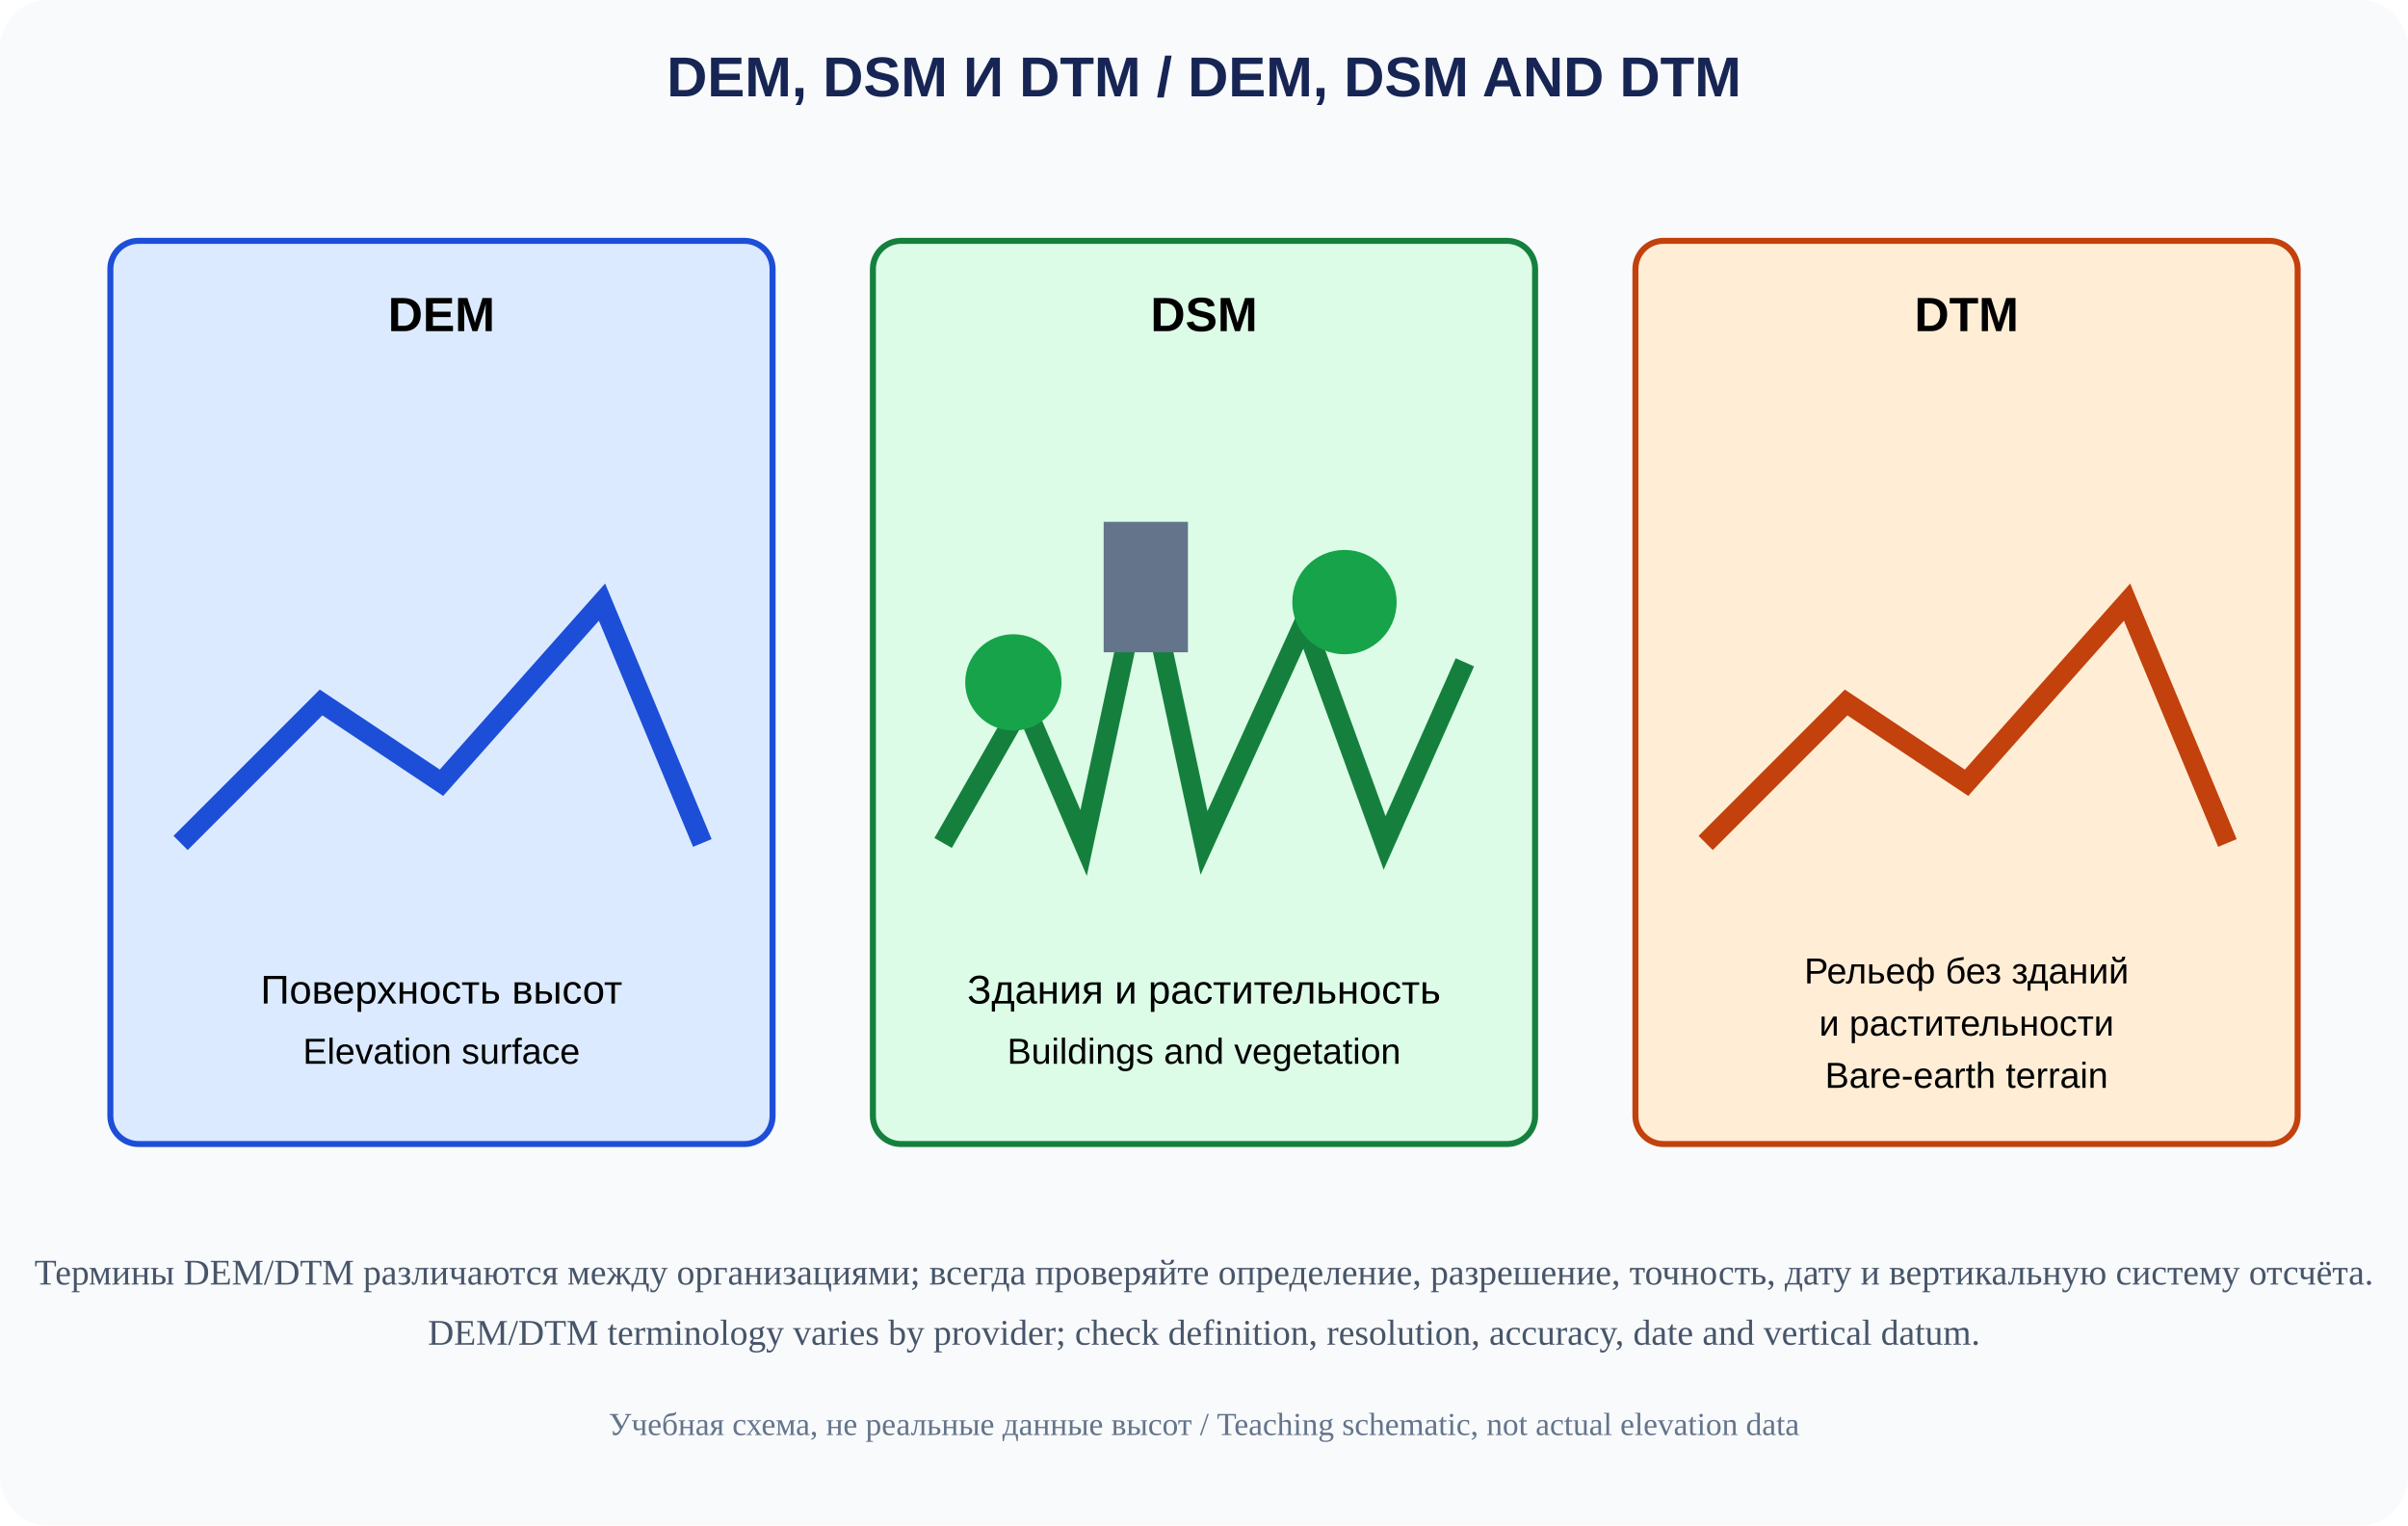
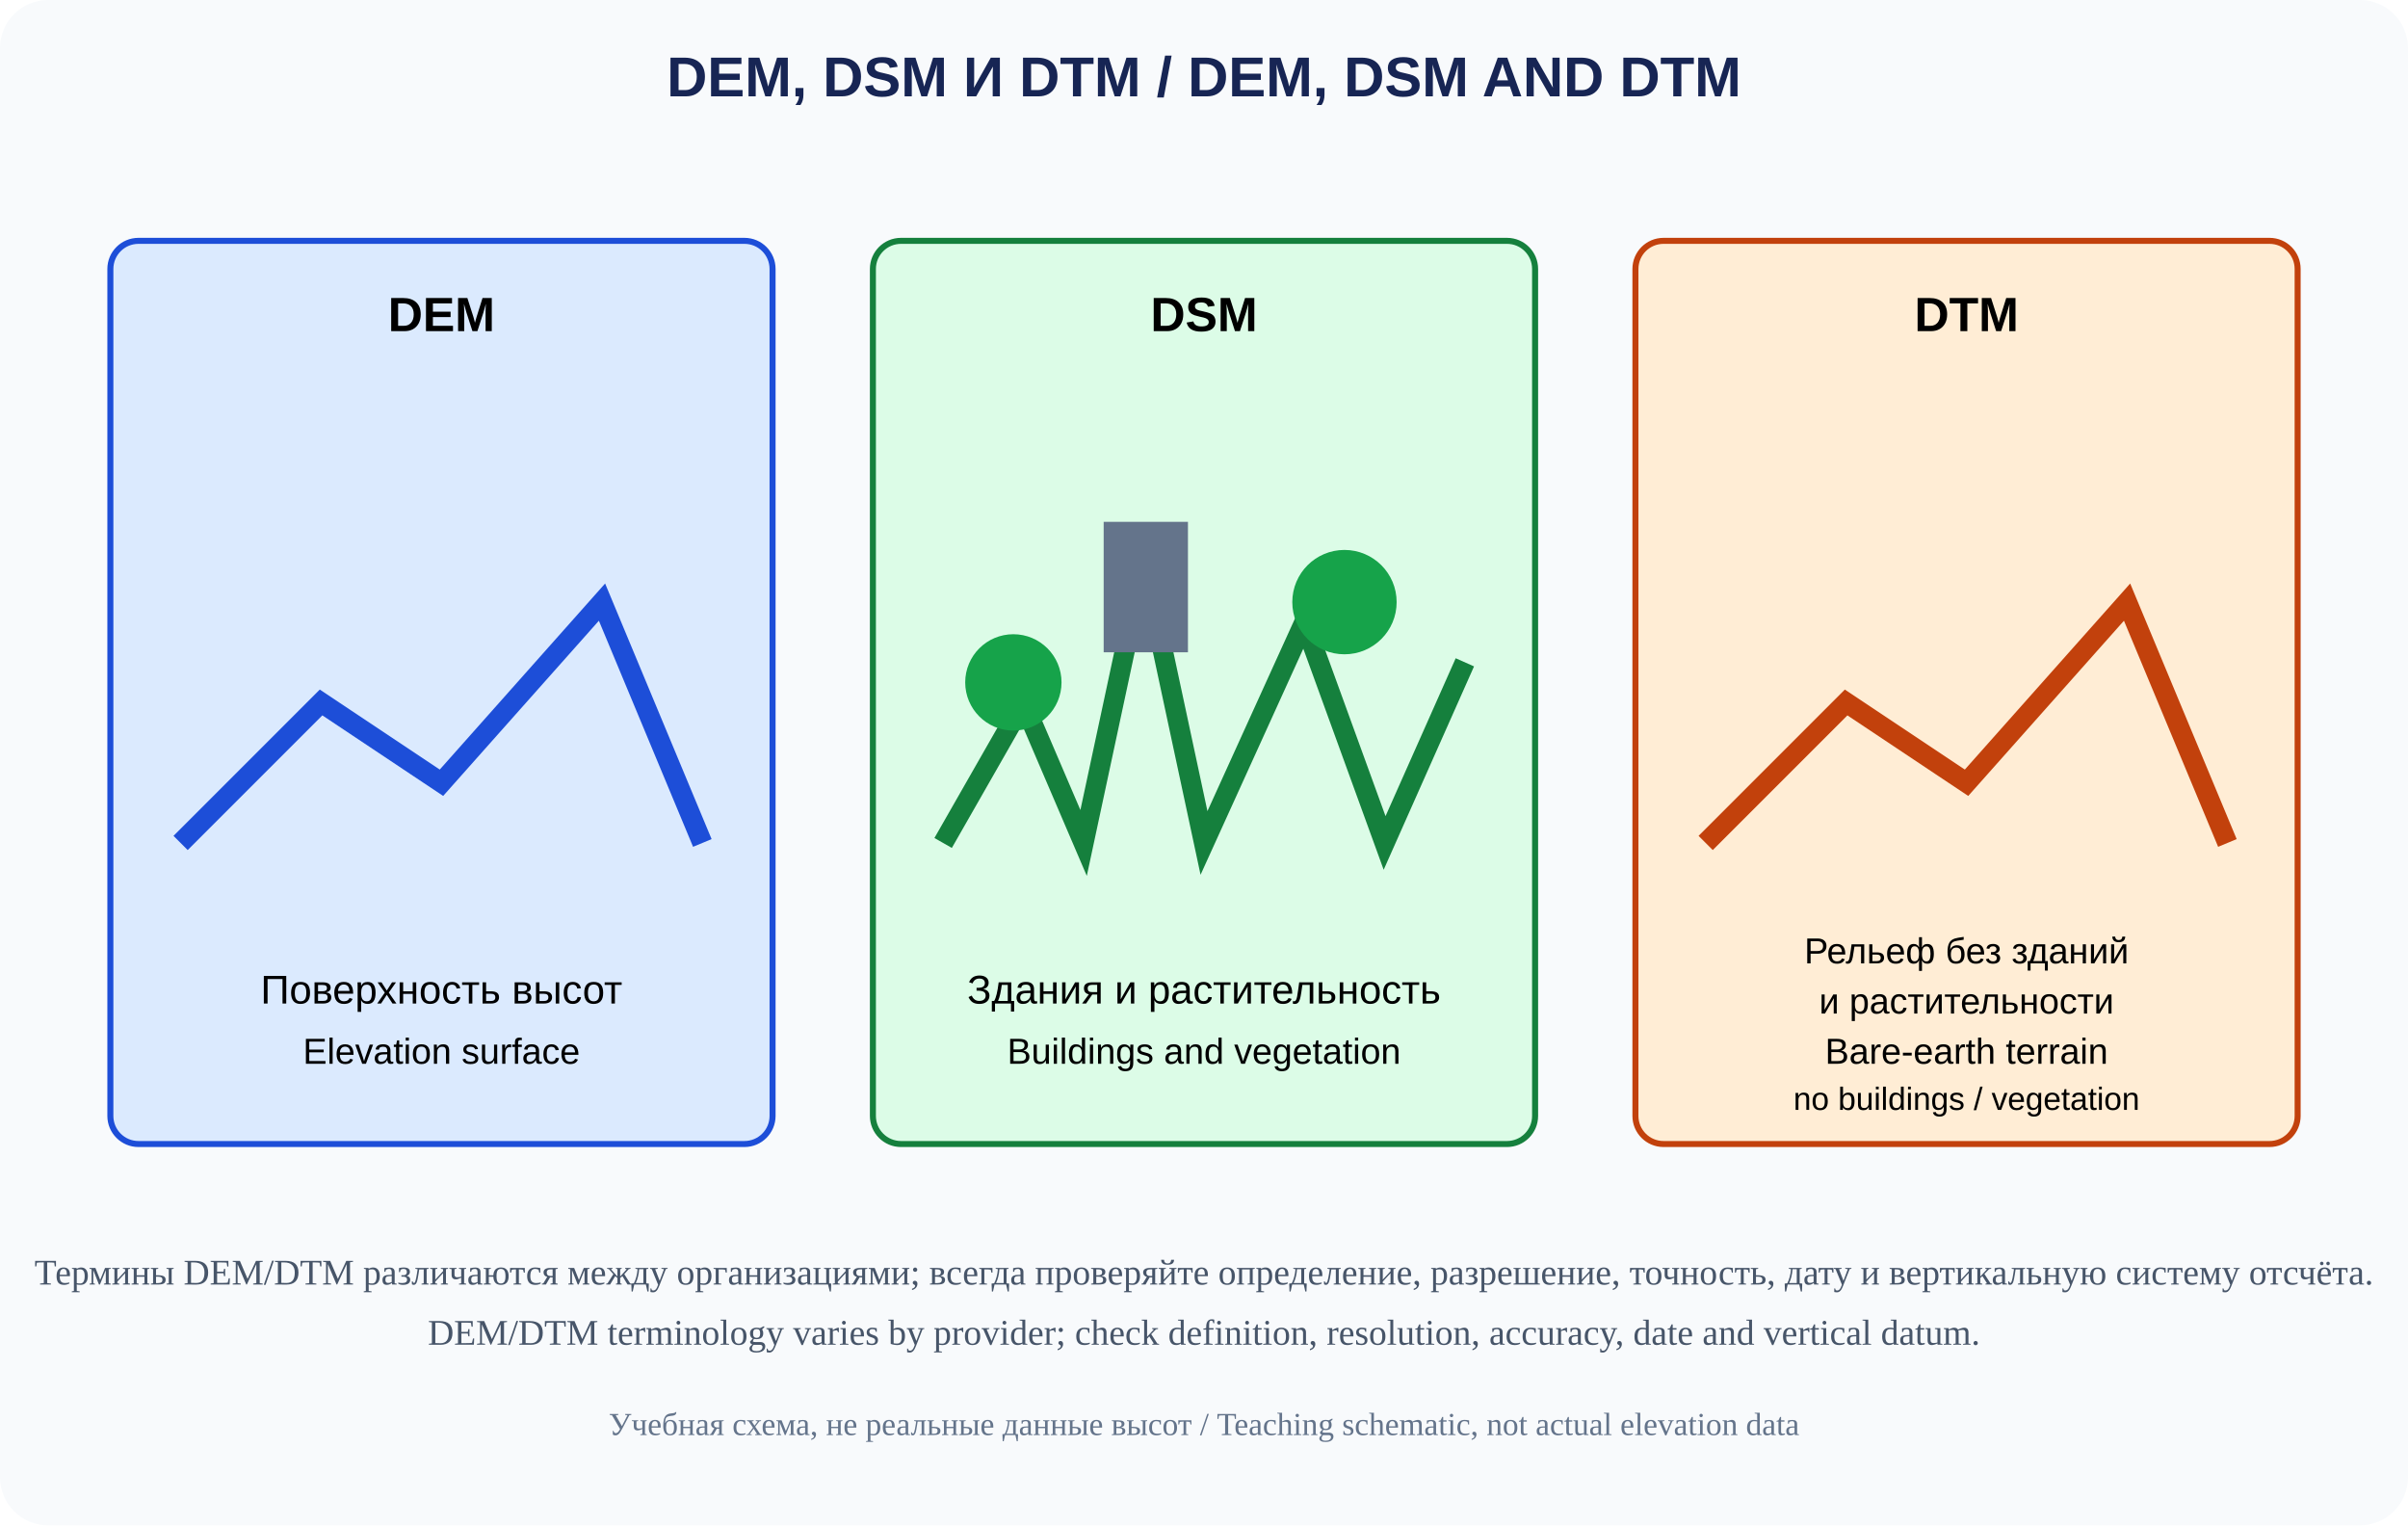
<svg xmlns="http://www.w3.org/2000/svg" viewBox="0 0 1200 760" role="img" aria-labelledby="title desc">
  <rect width="1200" height="760" rx="24" fill="#f8fafc" />
  <text x="600" y="48" text-anchor="middle" font-family="Arial,sans-serif" font-size="28" font-weight="700" fill="#172554">DEM, DSM И DTM / DEM, DSM AND DTM</text>
  <g font-family="Arial,sans-serif" text-anchor="middle">
    <g>
      <rect x="55" y="120" width="330" height="450" rx="14" fill="#dbeafe" stroke="#1d4ed8" stroke-width="3" />
      <text x="220" y="165" font-size="24" font-weight="700">DEM</text>
      <path d="M90 420 L160 350 L220 390 L300 300 L350 420" fill="none" stroke="#1d4ed8" stroke-width="10" />
      <text x="220" y="500" font-size="20">Поверхность высот</text>
      <text x="220" y="530" font-size="18">Elevation surface</text>
    </g>
    <g>
      <rect x="435" y="120" width="330" height="450" rx="14" fill="#dcfce7" stroke="#15803d" stroke-width="3" />
      <text x="600" y="165" font-size="24" font-weight="700">DSM</text>
      <path d="M470 420 L510 350 L540 420 L570 280 L600 420 L650 310 L690 420 L730 330" fill="none" stroke="#15803d" stroke-width="10" />
      <rect x="550" y="260" width="42" height="65" fill="#64748b" />
      <circle cx="505" cy="340" r="24" fill="#16a34a" />
      <circle cx="670" cy="300" r="26" fill="#16a34a" />
      <text x="600" y="500" font-size="20">Здания и растительность</text>
      <text x="600" y="530" font-size="18">Buildings and vegetation</text>
    </g>
    <g>
      <rect x="815" y="120" width="330" height="450" rx="14" fill="#ffedd5" stroke="#c2410c" stroke-width="3" />
      <text x="980" y="165" font-size="24" font-weight="700">DTM</text>
      <path d="M850 420 L920 350 L980 390 L1060 300 L1110 420" fill="none" stroke="#c2410c" stroke-width="10" />
-       <text x="980" y="490" font-size="18">Рельеф без зданий</text>
-       <text x="980" y="516" font-size="18">и растительности</text>
-       <text x="980" y="542" font-size="18">Bare-earth terrain</text>
+       <text x="980" y="480" font-size="18">Рельеф без зданий</text>
+       <text x="980" y="505" font-size="18">и растительности</text>
+       <text x="980" y="530" font-size="18">Bare-earth terrain</text>
+       <text x="980" y="553" font-size="16">no buildings / vegetation</text>
    </g>
  </g>
  <text x="600" y="640" text-anchor="middle" font-size="18" fill="#475569">Термины DEM/DTM различаются между организациями; всегда проверяйте определение, разрешение, точность, дату и вертикальную систему отсчёта.</text>
  <text x="600" y="670" text-anchor="middle" font-size="18" fill="#475569">DEM/DTM terminology varies by provider; check definition, resolution, accuracy, date and vertical datum.</text>
  <text x="600" y="715" text-anchor="middle" font-size="16" fill="#64748b">Учебная схема, не реальные данные высот / Teaching schematic, not actual elevation data</text>
</svg>
